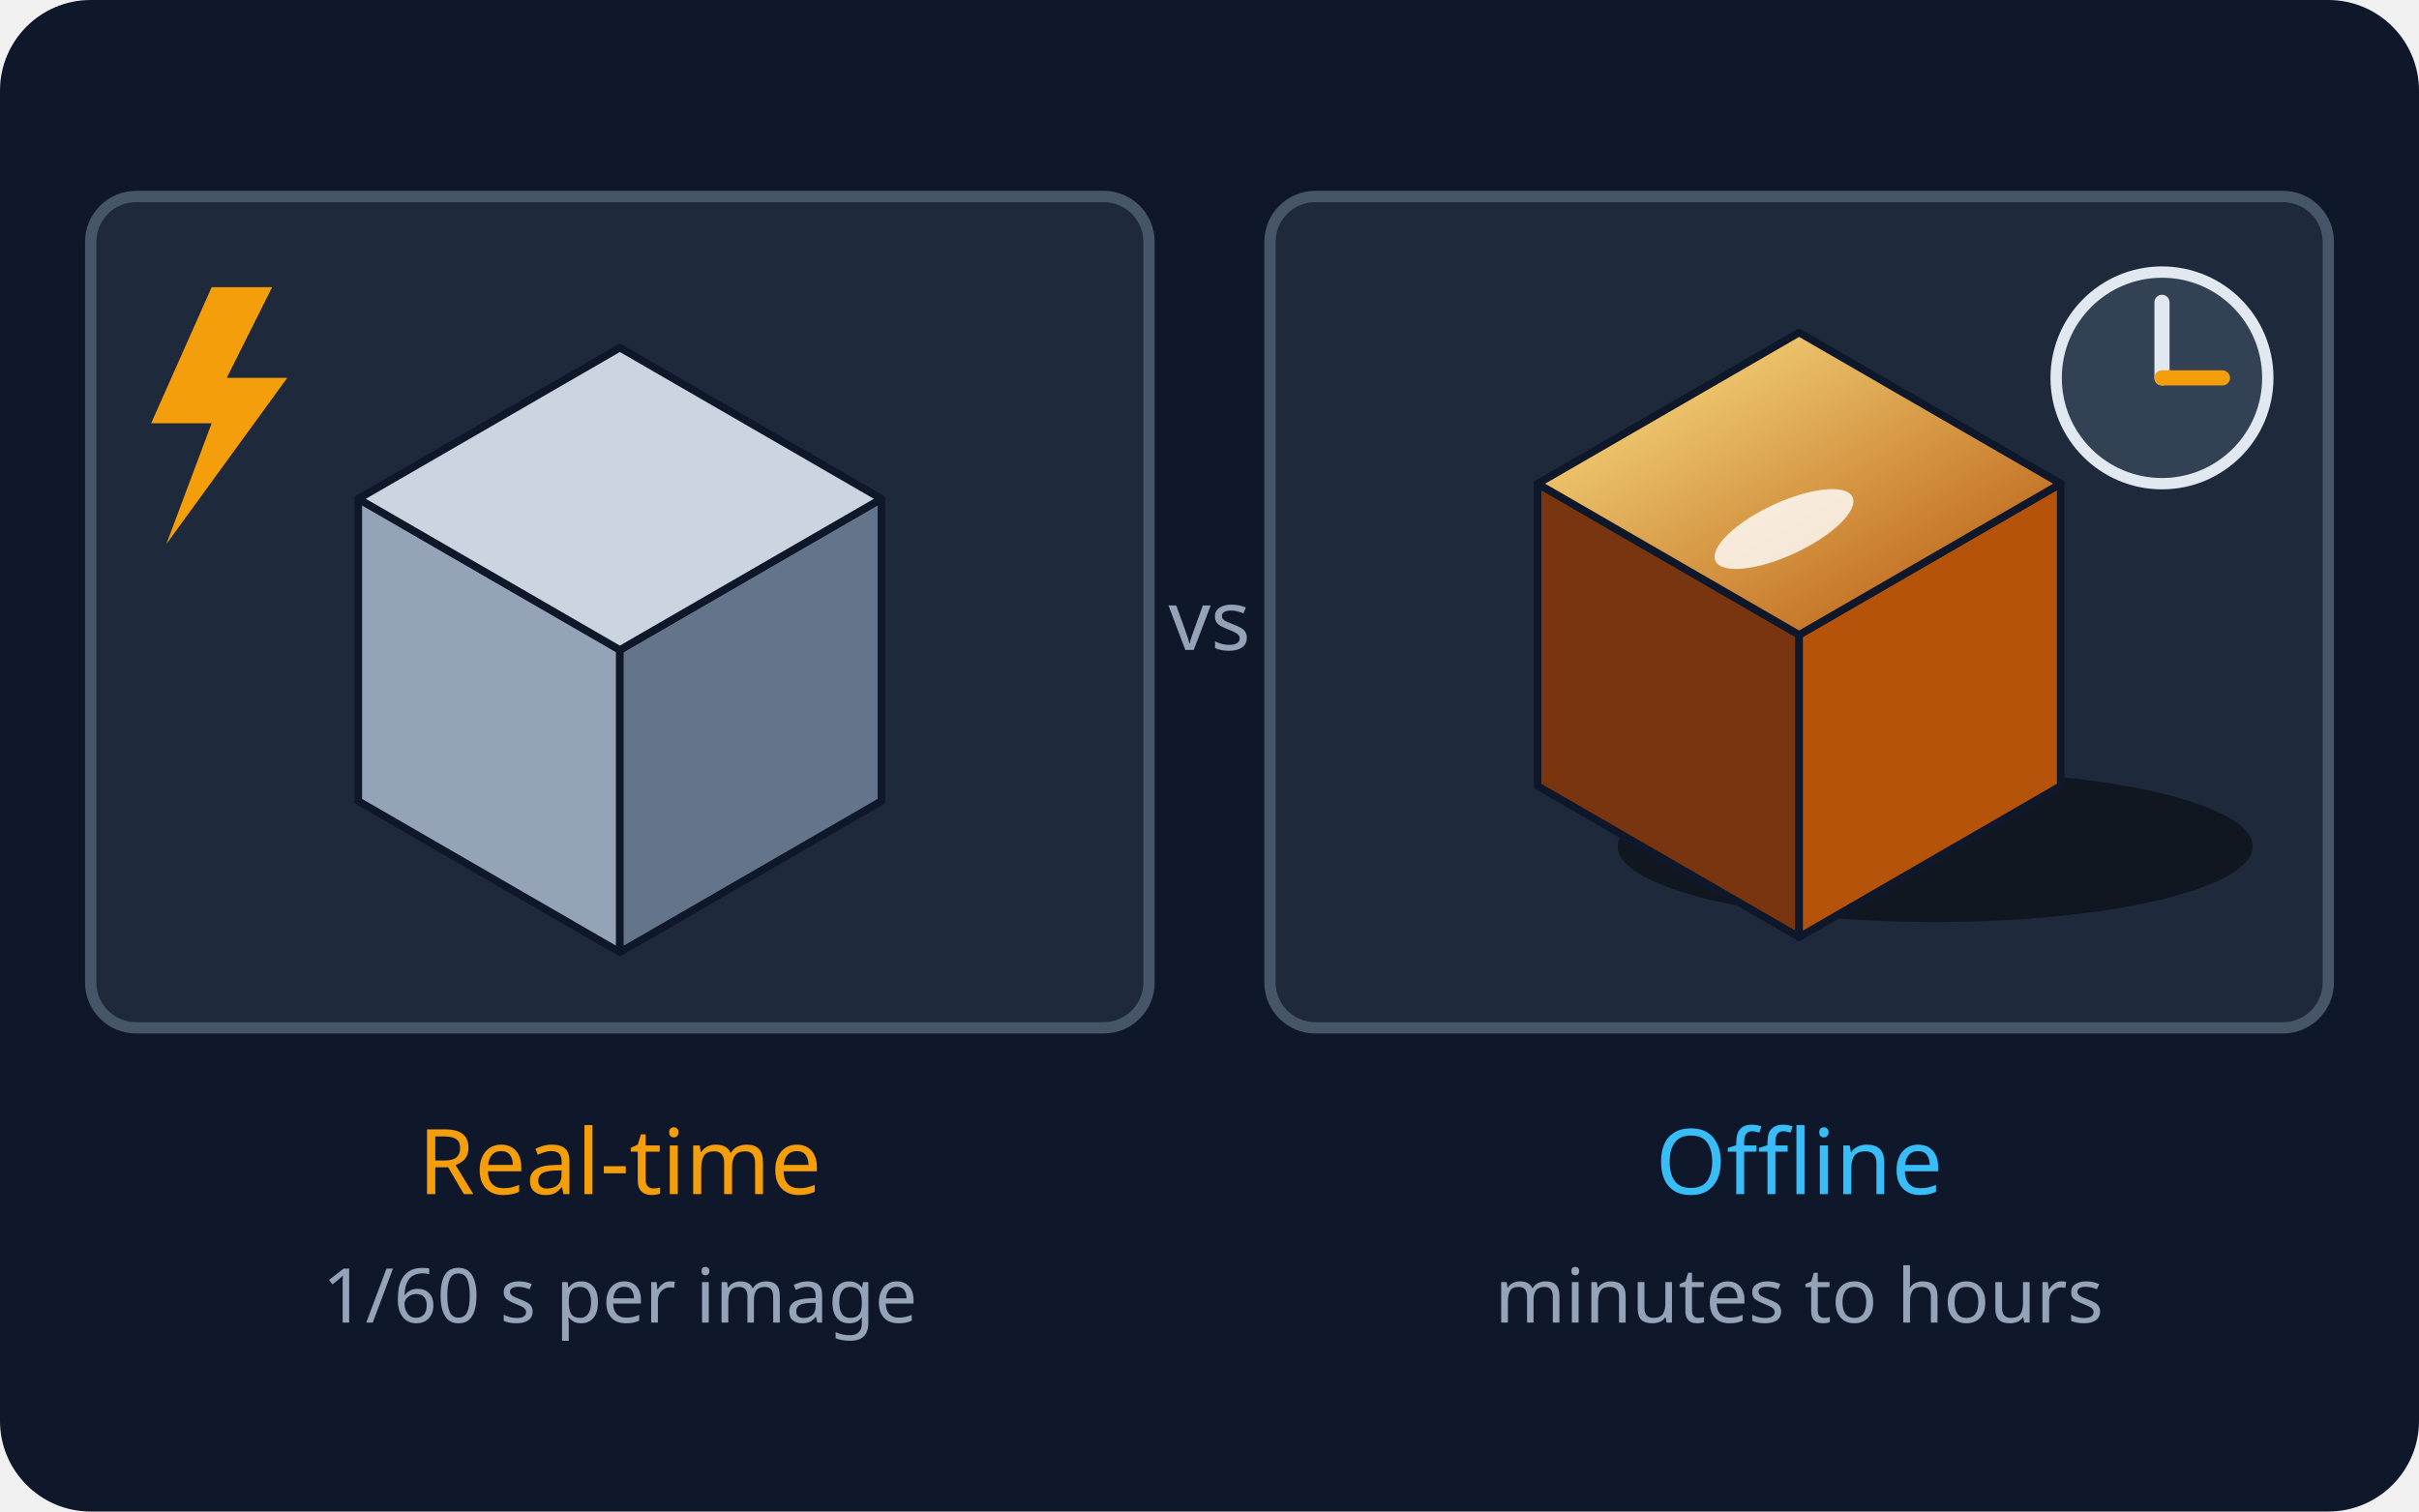
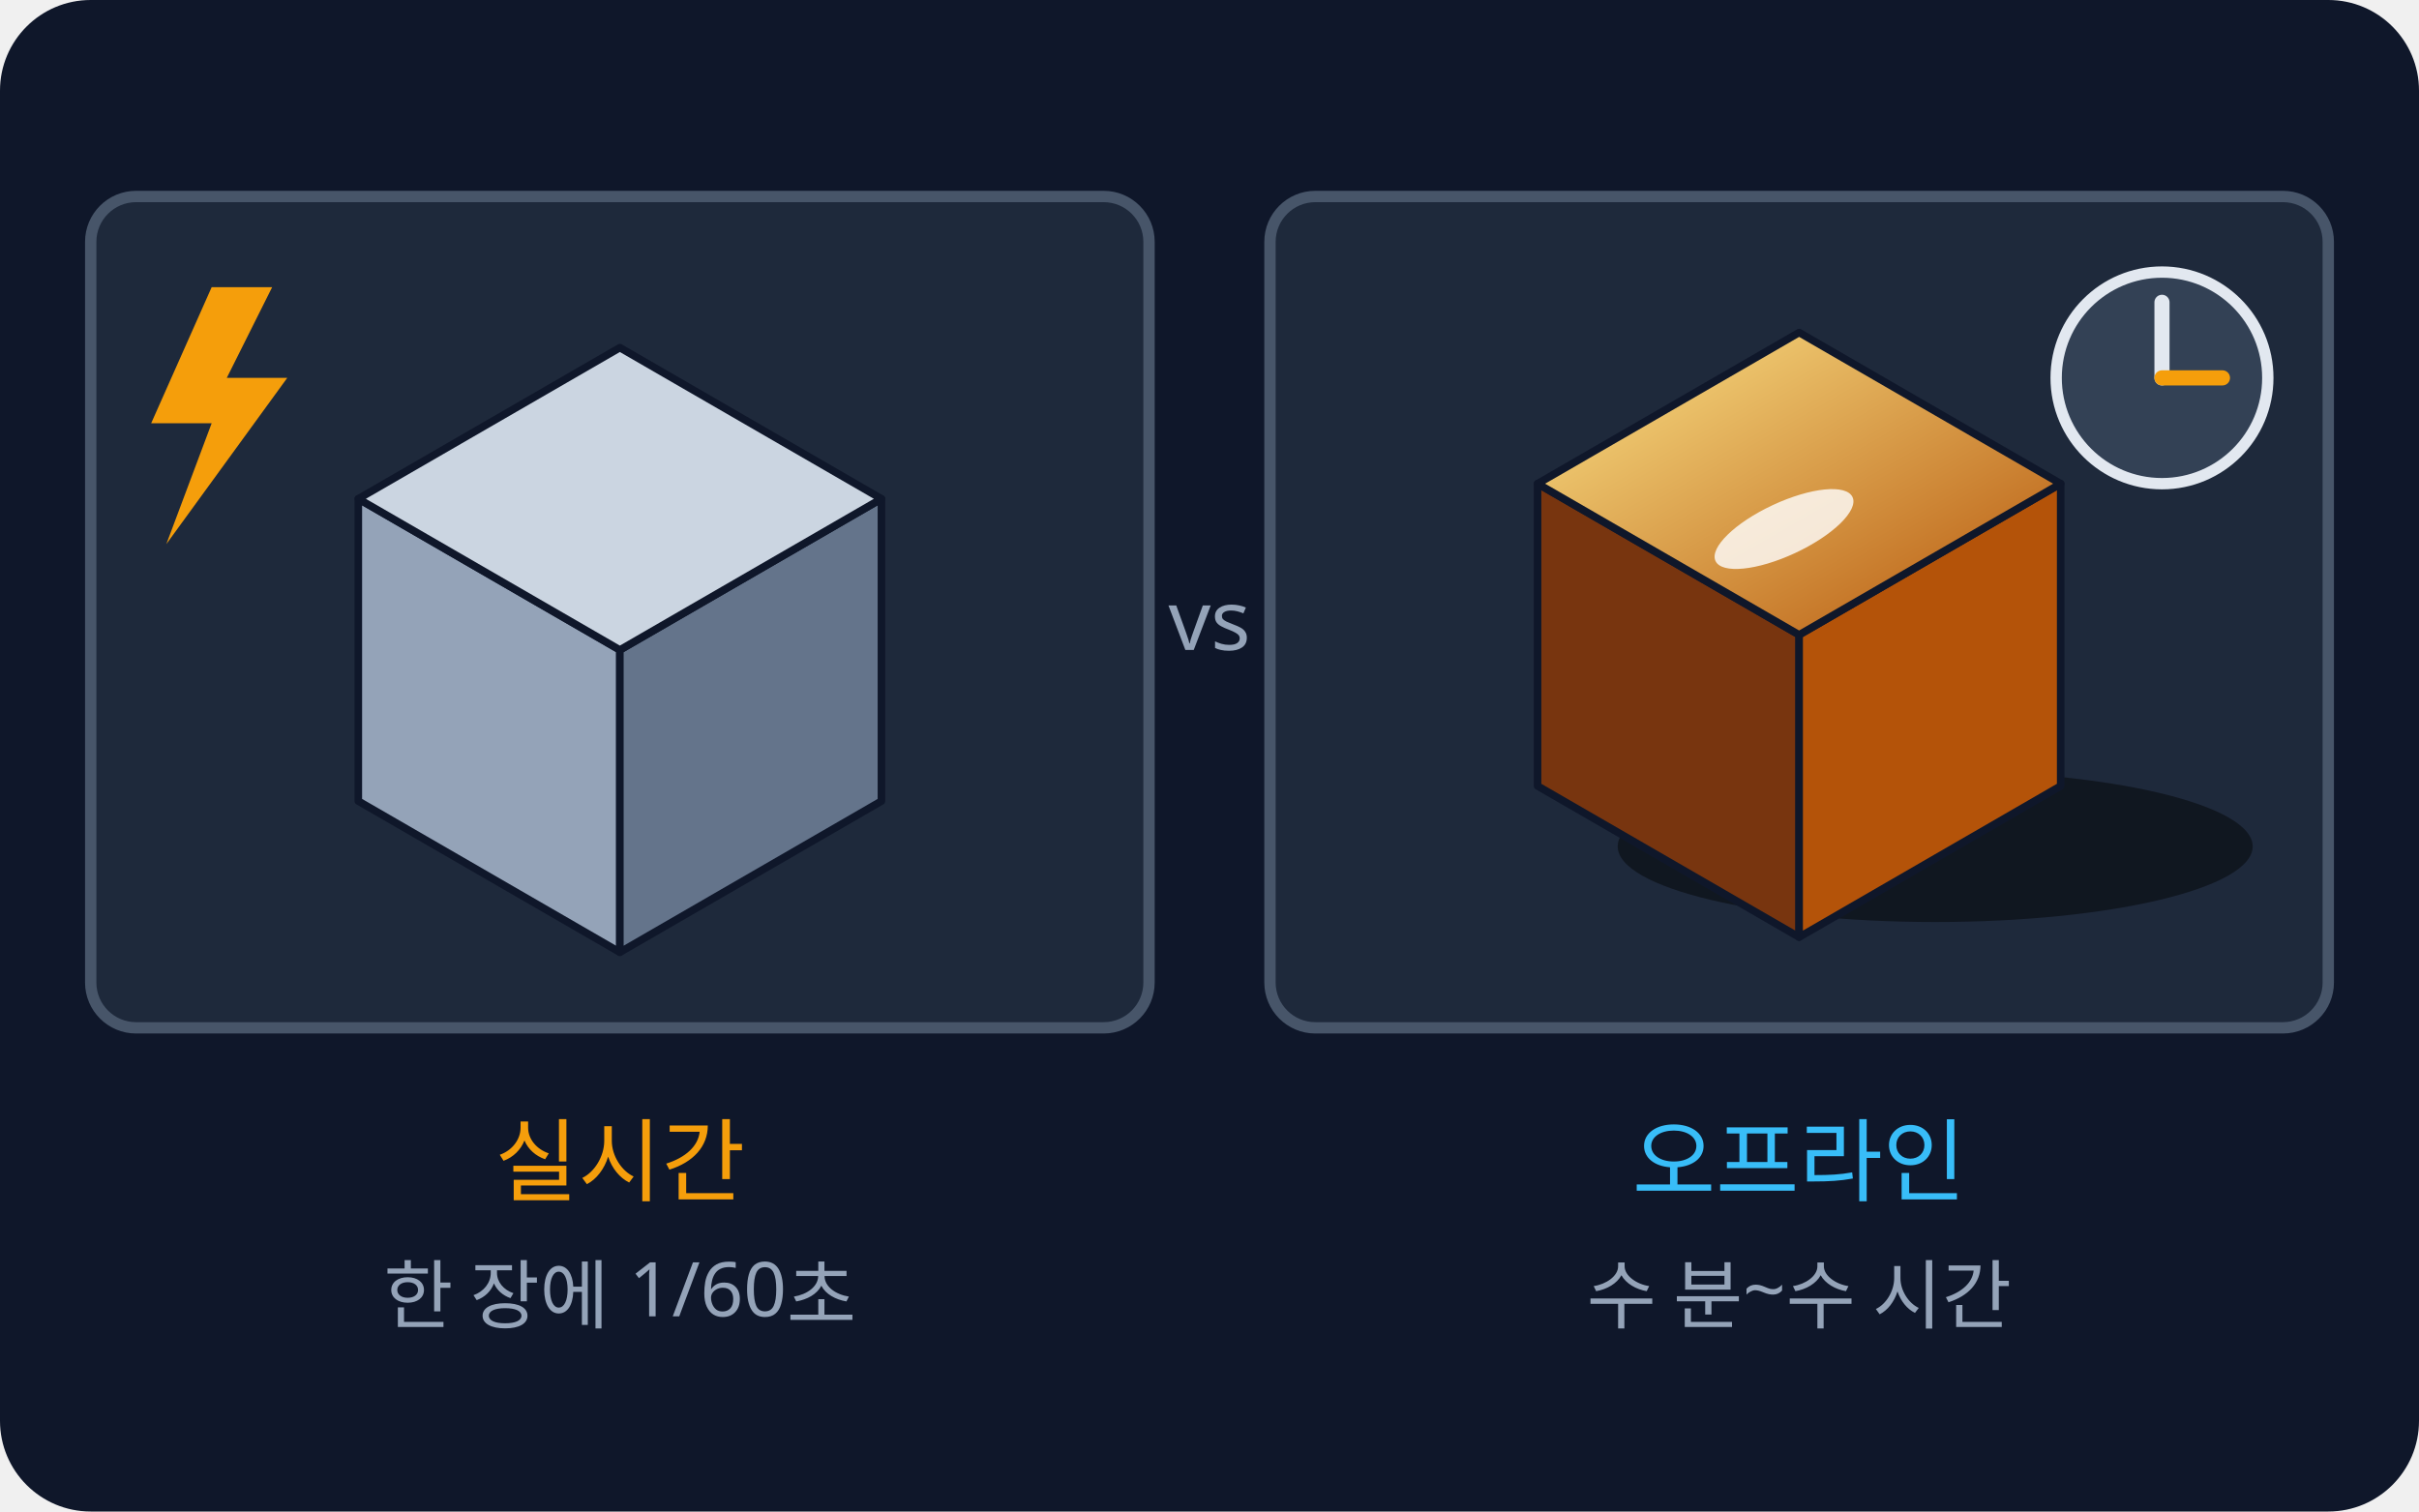
<svg xmlns="http://www.w3.org/2000/svg" viewBox="0 0 320 200" role="img">
  <defs>
    <linearGradient id="rf" x1="0" y1="0" x2="1" y2="1">
      <stop offset="0" stop-color="#fde68a" />
      <stop offset="1" stop-color="#b45309" />
    </linearGradient>
    <style>.hand{transform-origin:286px 50px;animation:r 3s linear infinite}@keyframes r{to{transform:rotate(360deg)}}@media (prefers-reduced-motion: reduce){*{animation:none!important;transition:none!important}}</style>
  </defs>
  <rect width="320" height="200" rx="12" fill="#0f172a" />
  <rect x="12" y="26" width="140" height="110" rx="6" fill="#1e293b" stroke="#475569" stroke-width="1.5" />
  <rect x="168" y="26" width="140" height="110" rx="6" fill="#1e293b" stroke="#475569" stroke-width="1.5" />
  <polygon points="47.4,106.0 82.0,126.0 82.0,86.0 47.4,66.0" fill="#94a3b8" stroke="#0f172a" stroke-width="1" stroke-linejoin="round" />
  <polygon points="116.6,106.0 82.0,126.0 82.0,86.0 116.6,66.0" fill="#64748b" stroke="#0f172a" stroke-width="1" stroke-linejoin="round" />
  <polygon points="82.0,46.0 116.6,66.0 82.0,86.0 47.4,66.0" fill="#cbd5e1" stroke="#0f172a" stroke-width="1" stroke-linejoin="round" />
  <ellipse cx="256" cy="112" rx="42" ry="10" fill="#000" fill-opacity=".45" />
  <polygon points="203.4,104.0 238.0,124.0 238.0,84.0 203.4,64.0" fill="#78350f" stroke="#0f172a" stroke-width="1" stroke-linejoin="round" />
  <polygon points="272.6,104.0 238.0,124.0 238.0,84.0 272.6,64.0" fill="#b45309" stroke="#0f172a" stroke-width="1" stroke-linejoin="round" />
  <polygon points="238.0,44.0 272.6,64.0 238.0,84.0 203.4,64.0" fill="url(#rf)" stroke="#0f172a" stroke-width="1" stroke-linejoin="round" />
  <ellipse cx="236" cy="70" rx="10" ry="3.5" fill="#fff" fill-opacity=".8" transform="rotate(-25 236 70)" />
  <polygon points="28.0,38.0 20.0,56.0 28.0,56.0 22.0,72.0 38.0,50.0 30.0,50.0 36.0,38.0" fill="#f59e0b" />
  <circle cx="286.0" cy="50.0" r="14" fill="#334155" stroke="#e2e8f0" stroke-width="1.5" />
  <line x1="286.0" y1="50.0" x2="286.0" y2="40.0" stroke="#e2e8f0" stroke-width="2" stroke-linecap="round" />
  <line class="hand" x1="286" y1="50" x2="294" y2="50" stroke="#f59e0b" stroke-width="2" stroke-linecap="round" />
-   <text x="82" y="158" font-size="12" fill="#f59e0b" text-anchor="middle" font-family="system-ui, sans-serif">Real-time</text>
-   <text x="82" y="175" font-size="10" fill="#94a3b8" text-anchor="middle" font-family="system-ui, sans-serif">1/60 s per image</text>
-   <text x="238" y="158" font-size="12" fill="#38bdf8" text-anchor="middle" font-family="system-ui, sans-serif">Offline</text>
-   <text x="238" y="175" font-size="10" fill="#94a3b8" text-anchor="middle" font-family="system-ui, sans-serif">minutes to hours</text>
+   <text x="82" y="158" font-size="12" fill="#f59e0b" text-anchor="middle" font-family="system-ui, sans-serif">실시간</text>
+   <text x="82" y="175" font-size="10" fill="#94a3b8" text-anchor="middle" font-family="system-ui, sans-serif">한 장에 1/60초</text>
+   <text x="238" y="158" font-size="12" fill="#38bdf8" text-anchor="middle" font-family="system-ui, sans-serif">오프라인</text>
+   <text x="238" y="175" font-size="10" fill="#94a3b8" text-anchor="middle" font-family="system-ui, sans-serif">수 분~수 시간</text>
  <text x="160" y="86" font-size="11" fill="#94a3b8" text-anchor="middle" font-family="system-ui, sans-serif">vs</text>
</svg>
